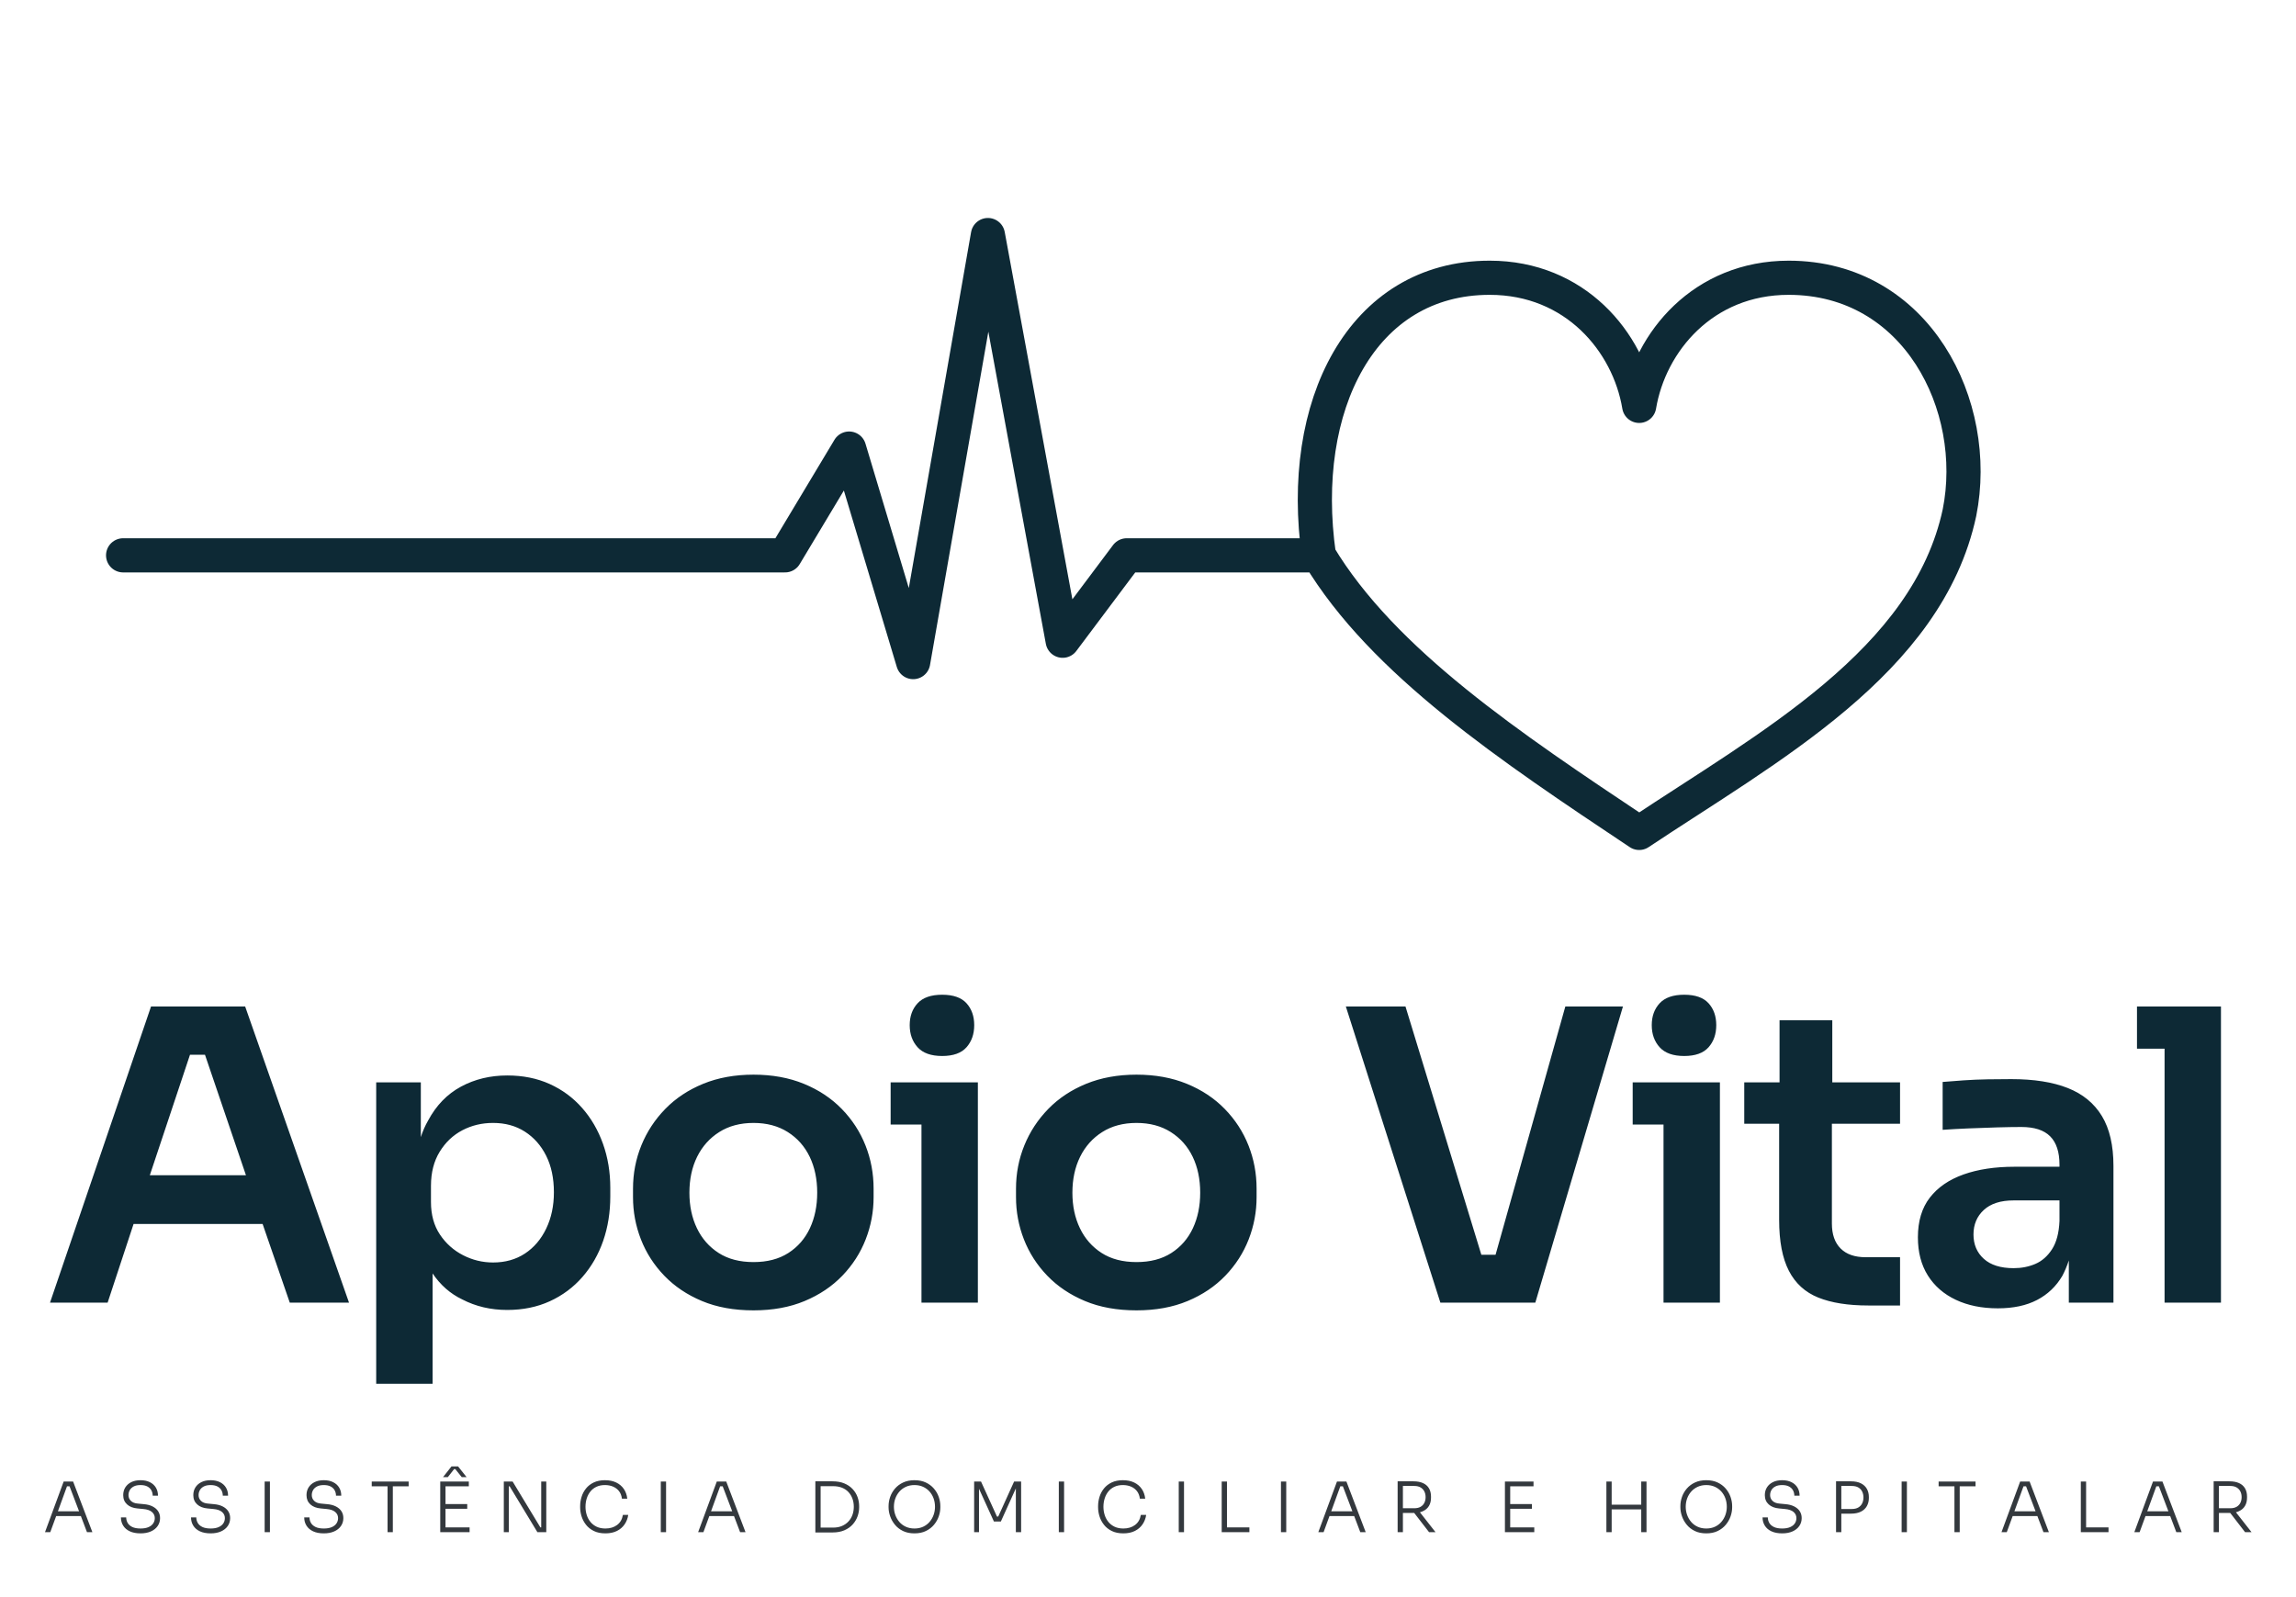
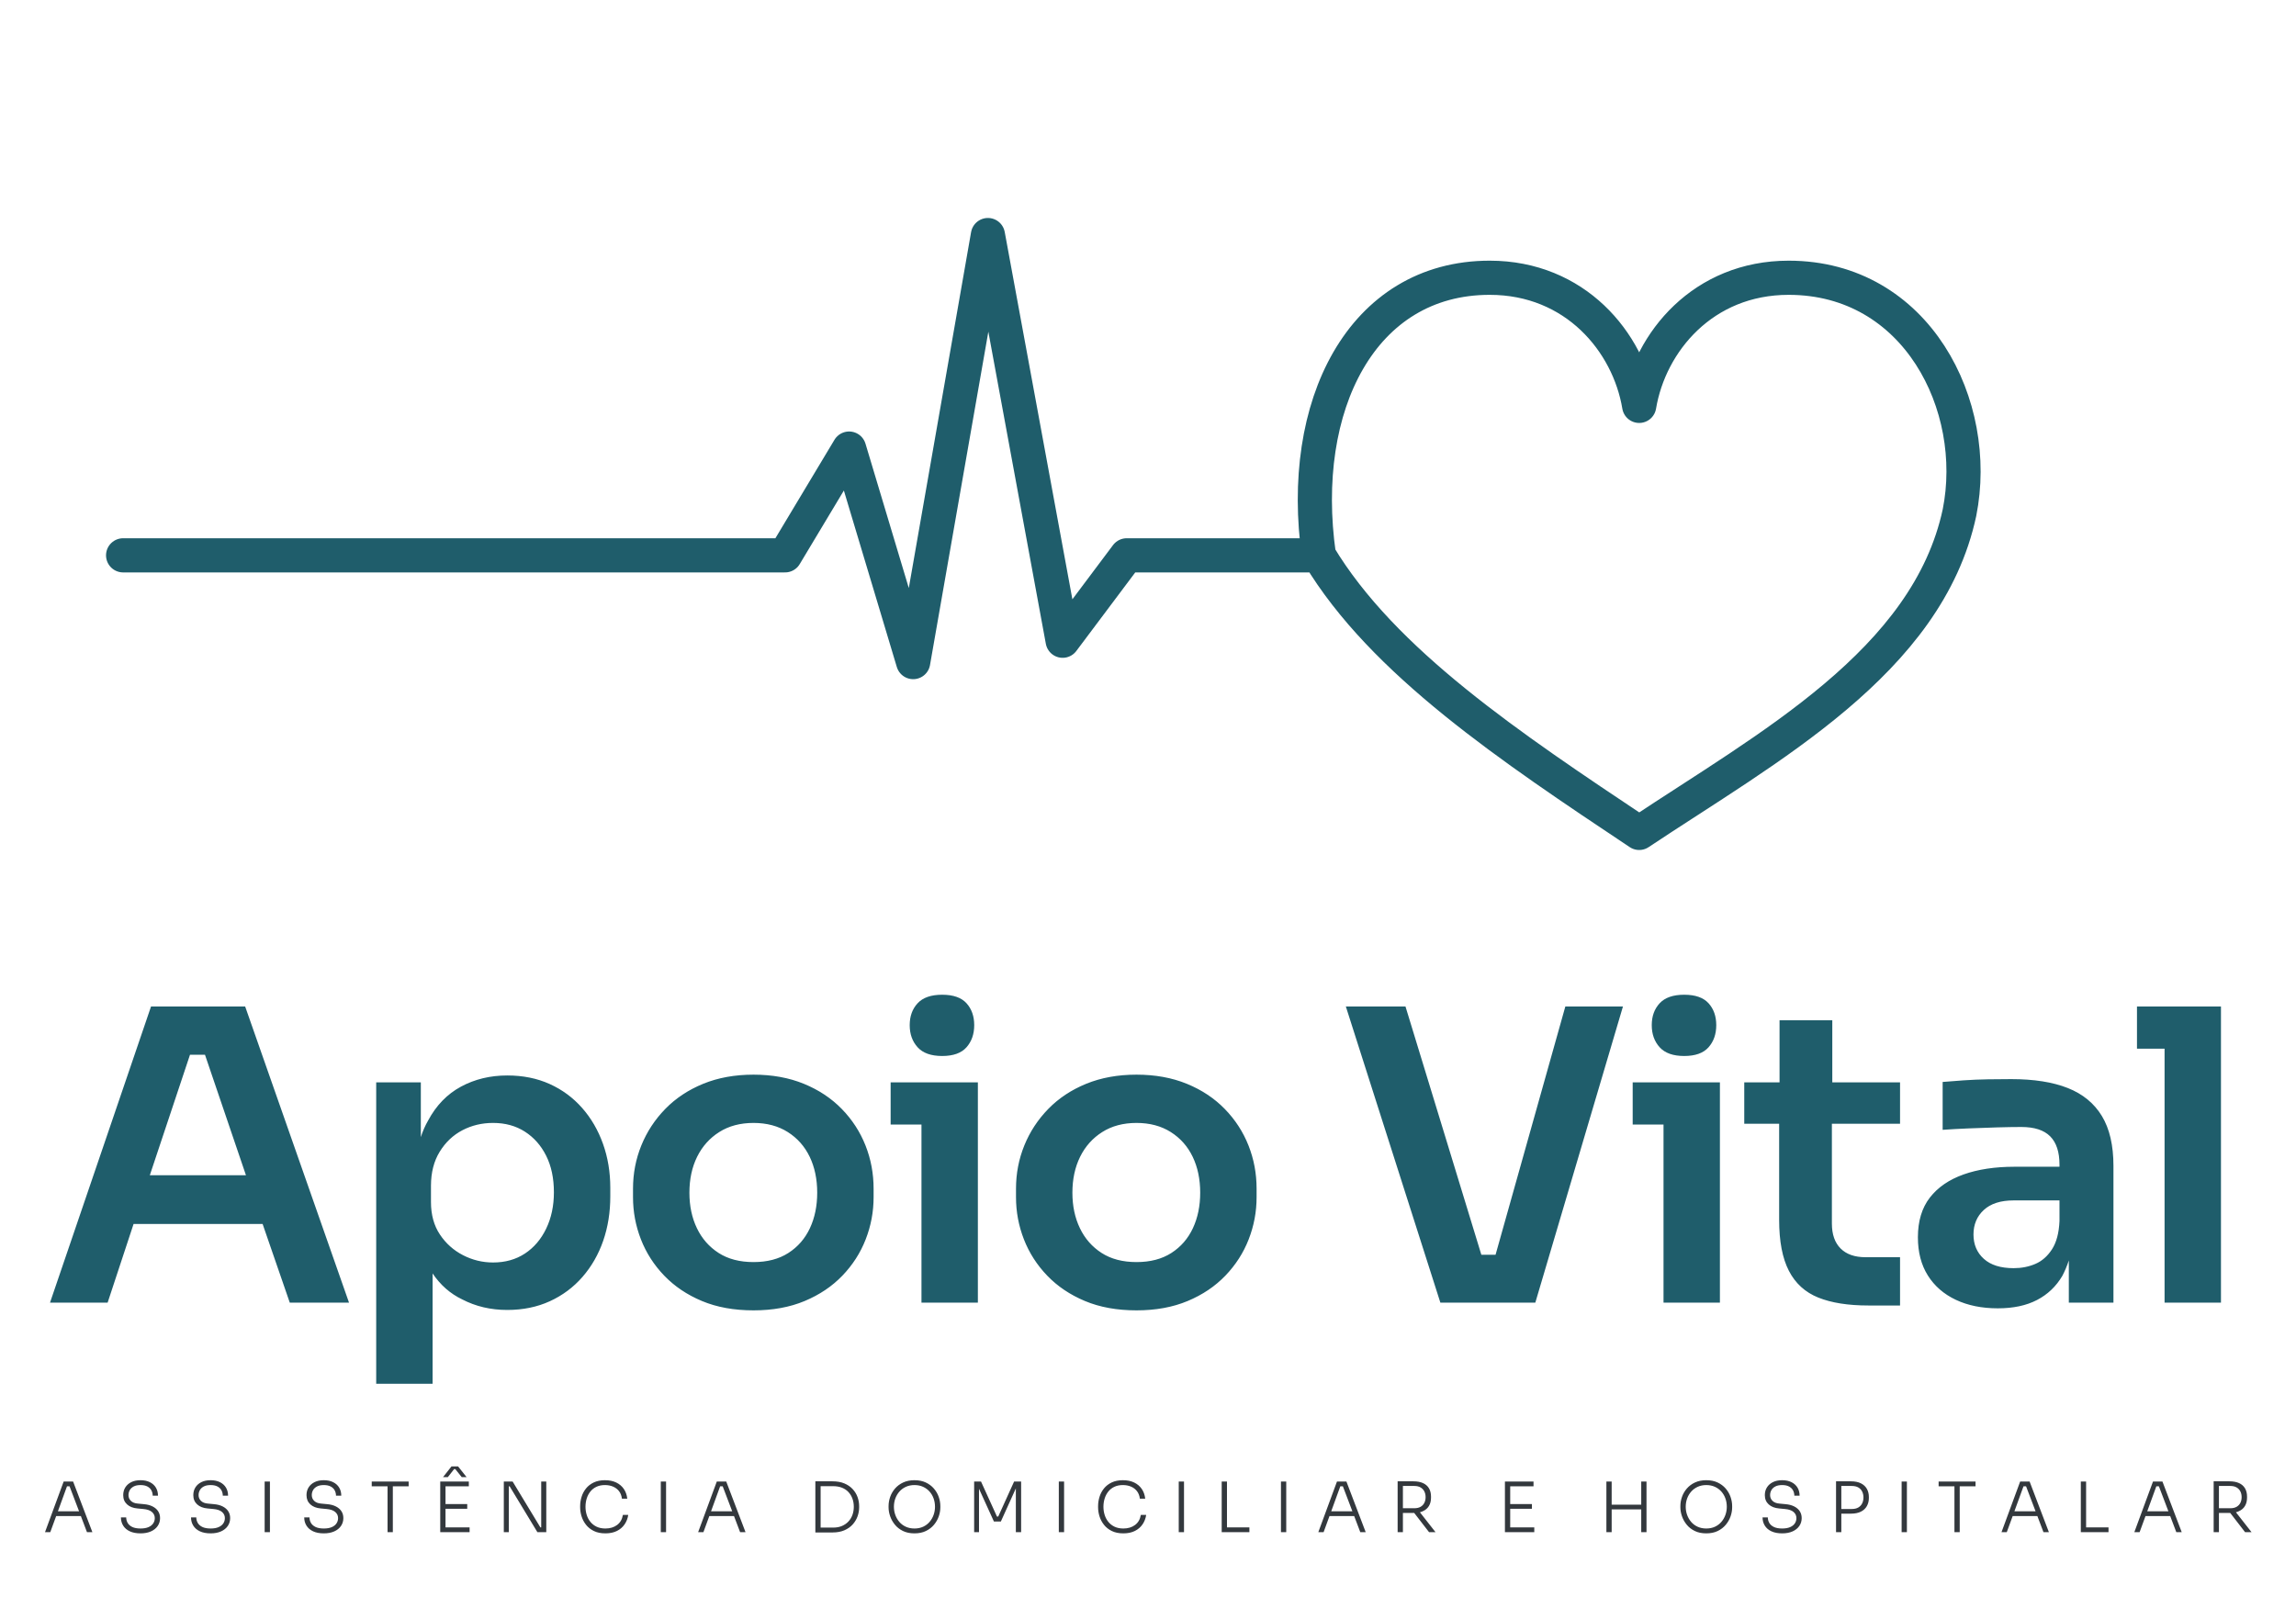
<svg xmlns="http://www.w3.org/2000/svg" viewBox="-4 -4 430.1 299.0" width="430" height="299">
-   <path transform="translate(11.062 0) scale(2.0)" d="M4 50 H58 L66 50 L72 40 L78 60 L85 20 L92 58 L98 50 H116 C114 36 120 24 132 24 C140 24 145 30 146 36 C147 30 152 24 160 24 C172 24 178 36 176 46 C173 60 158 68 146 76 C134 68 122 60 116 50" fill="none" stroke="#0D2935" stroke-width="3.2" stroke-linecap="round" stroke-linejoin="round" />
-   <path d="M5.368 240.0 24.292 184.52H41.924L61.38 240.0H50.284L45.192 225.256H21.024L16.16 240.0ZM42.076 216.136 34.4 193.564H31.588L24.064 216.136Z M66.472 255.2V198.732H74.832V208.992Q75.364 207.32 76.2 205.876Q78.48 201.62 82.356 199.53Q86.232 197.44 91.02 197.44Q95.428 197.44 98.962 199.036Q102.496 200.632 105.042 203.52Q107.588 206.408 108.956 210.246Q110.324 214.084 110.324 218.492V220.088Q110.324 224.572 108.994 228.41Q107.664 232.248 105.118 235.174Q102.572 238.1 99.0 239.734Q95.428 241.368 91.02 241.368Q86.384 241.368 82.584 239.392Q79.24 237.796 77.036 234.528V255.2ZM88.36 232.476Q91.78 232.476 94.326 230.804Q96.872 229.132 98.316 226.13Q99.76 223.128 99.76 219.328Q99.76 215.376 98.316 212.488Q96.872 209.6 94.326 207.966Q91.78 206.332 88.36 206.332Q85.244 206.332 82.622 207.7Q80.0 209.068 78.366 211.728Q76.732 214.388 76.732 218.112V221.152Q76.732 224.724 78.404 227.232Q80.076 229.74 82.736 231.108Q85.396 232.476 88.36 232.476Z M137.152 241.444Q131.68 241.444 127.5 239.696Q123.32 237.948 120.432 234.946Q117.544 231.944 116.062 228.144Q114.58 224.344 114.58 220.24V218.644Q114.58 214.388 116.138 210.55Q117.696 206.712 120.622 203.71Q123.548 200.708 127.728 198.998Q131.908 197.288 137.152 197.288Q142.396 197.288 146.576 198.998Q150.756 200.708 153.682 203.71Q156.608 206.712 158.128 210.55Q159.648 214.388 159.648 218.644V220.24Q159.648 224.344 158.166 228.144Q156.684 231.944 153.796 234.946Q150.908 237.948 146.728 239.696Q142.548 241.444 137.152 241.444ZM137.152 232.4Q141.028 232.4 143.688 230.69Q146.348 228.98 147.716 226.054Q149.084 223.128 149.084 219.404Q149.084 215.604 147.678 212.678Q146.272 209.752 143.574 208.042Q140.876 206.332 137.152 206.332Q133.428 206.332 130.73 208.042Q128.032 209.752 126.588 212.678Q125.144 215.604 125.144 219.404Q125.144 223.128 126.55 226.054Q127.956 228.98 130.616 230.69Q133.276 232.4 137.152 232.4Z M168.616 240.0V206.636H162.84V198.732H179.18V240.0ZM172.492 193.792Q169.376 193.792 167.894 192.158Q166.412 190.524 166.412 188.016Q166.412 185.508 167.894 183.912Q169.376 182.316 172.492 182.316Q175.608 182.316 177.052 183.912Q178.496 185.508 178.496 188.016Q178.496 190.524 177.052 192.158Q175.608 193.792 172.492 193.792Z M208.896 241.444Q203.424 241.444 199.244 239.696Q195.064 237.948 192.176 234.946Q189.288 231.944 187.806 228.144Q186.324 224.344 186.324 220.24V218.644Q186.324 214.388 187.882 210.55Q189.44 206.712 192.366 203.71Q195.292 200.708 199.472 198.998Q203.652 197.288 208.896 197.288Q214.14 197.288 218.32 198.998Q222.5 200.708 225.426 203.71Q228.352 206.712 229.872 210.55Q231.392 214.388 231.392 218.644V220.24Q231.392 224.344 229.91 228.144Q228.428 231.944 225.54 234.946Q222.652 237.948 218.472 239.696Q214.292 241.444 208.896 241.444ZM208.896 232.4Q212.772 232.4 215.432 230.69Q218.092 228.98 219.46 226.054Q220.828 223.128 220.828 219.404Q220.828 215.604 219.422 212.678Q218.016 209.752 215.318 208.042Q212.62 206.332 208.896 206.332Q205.172 206.332 202.474 208.042Q199.776 209.752 198.332 212.678Q196.888 215.604 196.888 219.404Q196.888 223.128 198.294 226.054Q199.7 228.98 202.36 230.69Q205.02 232.4 208.896 232.4Z M265.82 240.0 248.112 184.52H259.284L273.496 231.032H276.156L289.228 184.52H300.02L283.604 240.0Z M307.62 240.0V206.636H301.844V198.732H318.184V240.0ZM311.496 193.792Q308.38 193.792 306.898 192.158Q305.416 190.524 305.416 188.016Q305.416 185.508 306.898 183.912Q308.38 182.316 311.496 182.316Q314.612 182.316 316.056 183.912Q317.5 185.508 317.5 188.016Q317.5 190.524 316.056 192.158Q314.612 193.792 311.496 193.792Z M346 240.532Q340.3 240.532 336.614 239.05Q332.928 237.568 331.104 234.034Q329.28 230.5 329.28 224.496V206.484H322.744V198.732H329.356V187.104H339.236V198.732H351.928V206.484H339.16V225.18Q339.16 228.22 340.794 229.854Q342.428 231.488 345.468 231.488H351.928V240.532Z M383.544 240.0V232.096Q383.012 233.692 382.328 234.984Q380.58 237.948 377.578 239.506Q374.576 241.064 370.244 241.064Q365.76 241.064 362.378 239.468Q358.996 237.872 357.134 234.908Q355.272 231.944 355.272 227.764Q355.272 223.204 357.514 220.316Q359.756 217.428 363.822 215.984Q367.888 214.54 373.36 214.54H381.796V214.16Q381.796 210.588 380.048 208.84Q378.3 207.092 374.652 207.092Q372.752 207.092 370.092 207.168Q367.432 207.244 364.734 207.358Q362.036 207.472 359.908 207.624V198.656Q361.656 198.504 363.86 198.352Q366.064 198.2 368.382 198.162Q370.7 198.124 372.752 198.124Q379.136 198.124 383.354 199.796Q387.572 201.468 389.738 205.04Q391.904 208.612 391.904 214.388V240.0ZM381.796 220.848H373.208Q369.56 220.848 367.622 222.634Q365.684 224.42 365.684 227.232Q365.684 230.044 367.622 231.792Q369.56 233.54 373.208 233.54Q375.412 233.54 377.274 232.742Q379.136 231.944 380.39 230.006Q381.644 228.068 381.796 224.724Z M401.48 240.0V192.424H396.312V184.52H412.044V240.0Z" fill="#0D2935" />
+   <path transform="translate(11.062 0) scale(2.0)" d="M4 50 H58 L66 50 L72 40 L78 60 L85 20 L92 58 L98 50 H116 C114 36 120 24 132 24 C140 24 145 30 146 36 C147 30 152 24 160 24 C172 24 178 36 176 46 C173 60 158 68 146 76 C134 68 122 60 116 50" fill="none" stroke="#1F5D6B" stroke-width="3.2" stroke-linecap="round" stroke-linejoin="round" />
+   <path d="M5.368 240.0 24.292 184.52H41.924L61.38 240.0H50.284L45.192 225.256H21.024L16.16 240.0ZM42.076 216.136 34.4 193.564H31.588L24.064 216.136Z M66.472 255.2V198.732H74.832V208.992Q75.364 207.32 76.2 205.876Q78.48 201.62 82.356 199.53Q86.232 197.44 91.02 197.44Q95.428 197.44 98.962 199.036Q102.496 200.632 105.042 203.52Q107.588 206.408 108.956 210.246Q110.324 214.084 110.324 218.492V220.088Q110.324 224.572 108.994 228.41Q107.664 232.248 105.118 235.174Q102.572 238.1 99.0 239.734Q95.428 241.368 91.02 241.368Q86.384 241.368 82.584 239.392Q79.24 237.796 77.036 234.528V255.2ZM88.36 232.476Q91.78 232.476 94.326 230.804Q96.872 229.132 98.316 226.13Q99.76 223.128 99.76 219.328Q99.76 215.376 98.316 212.488Q96.872 209.6 94.326 207.966Q91.78 206.332 88.36 206.332Q85.244 206.332 82.622 207.7Q80.0 209.068 78.366 211.728Q76.732 214.388 76.732 218.112V221.152Q76.732 224.724 78.404 227.232Q80.076 229.74 82.736 231.108Q85.396 232.476 88.36 232.476Z M137.152 241.444Q131.68 241.444 127.5 239.696Q123.32 237.948 120.432 234.946Q117.544 231.944 116.062 228.144Q114.58 224.344 114.58 220.24V218.644Q114.58 214.388 116.138 210.55Q117.696 206.712 120.622 203.71Q123.548 200.708 127.728 198.998Q131.908 197.288 137.152 197.288Q142.396 197.288 146.576 198.998Q150.756 200.708 153.682 203.71Q156.608 206.712 158.128 210.55Q159.648 214.388 159.648 218.644V220.24Q159.648 224.344 158.166 228.144Q156.684 231.944 153.796 234.946Q150.908 237.948 146.728 239.696Q142.548 241.444 137.152 241.444ZM137.152 232.4Q141.028 232.4 143.688 230.69Q146.348 228.98 147.716 226.054Q149.084 223.128 149.084 219.404Q149.084 215.604 147.678 212.678Q146.272 209.752 143.574 208.042Q140.876 206.332 137.152 206.332Q133.428 206.332 130.73 208.042Q128.032 209.752 126.588 212.678Q125.144 215.604 125.144 219.404Q125.144 223.128 126.55 226.054Q127.956 228.98 130.616 230.69Q133.276 232.4 137.152 232.4Z M168.616 240.0V206.636H162.84V198.732H179.18V240.0ZM172.492 193.792Q169.376 193.792 167.894 192.158Q166.412 190.524 166.412 188.016Q166.412 185.508 167.894 183.912Q169.376 182.316 172.492 182.316Q175.608 182.316 177.052 183.912Q178.496 185.508 178.496 188.016Q178.496 190.524 177.052 192.158Q175.608 193.792 172.492 193.792Z M208.896 241.444Q203.424 241.444 199.244 239.696Q195.064 237.948 192.176 234.946Q189.288 231.944 187.806 228.144Q186.324 224.344 186.324 220.24V218.644Q186.324 214.388 187.882 210.55Q189.44 206.712 192.366 203.71Q195.292 200.708 199.472 198.998Q203.652 197.288 208.896 197.288Q214.14 197.288 218.32 198.998Q222.5 200.708 225.426 203.71Q228.352 206.712 229.872 210.55Q231.392 214.388 231.392 218.644V220.24Q231.392 224.344 229.91 228.144Q228.428 231.944 225.54 234.946Q222.652 237.948 218.472 239.696Q214.292 241.444 208.896 241.444ZM208.896 232.4Q212.772 232.4 215.432 230.69Q218.092 228.98 219.46 226.054Q220.828 223.128 220.828 219.404Q220.828 215.604 219.422 212.678Q218.016 209.752 215.318 208.042Q212.62 206.332 208.896 206.332Q205.172 206.332 202.474 208.042Q199.776 209.752 198.332 212.678Q196.888 215.604 196.888 219.404Q196.888 223.128 198.294 226.054Q199.7 228.98 202.36 230.69Q205.02 232.4 208.896 232.4Z M265.82 240.0 248.112 184.52H259.284L273.496 231.032H276.156L289.228 184.52H300.02L283.604 240.0Z M307.62 240.0V206.636H301.844V198.732H318.184V240.0ZM311.496 193.792Q308.38 193.792 306.898 192.158Q305.416 190.524 305.416 188.016Q305.416 185.508 306.898 183.912Q308.38 182.316 311.496 182.316Q314.612 182.316 316.056 183.912Q317.5 185.508 317.5 188.016Q317.5 190.524 316.056 192.158Q314.612 193.792 311.496 193.792Z M346 240.532Q340.3 240.532 336.614 239.05Q332.928 237.568 331.104 234.034Q329.28 230.5 329.28 224.496V206.484H322.744V198.732H329.356V187.104H339.236V198.732H351.928V206.484H339.16V225.18Q339.16 228.22 340.794 229.854Q342.428 231.488 345.468 231.488H351.928V240.532Z M383.544 240.0V232.096Q383.012 233.692 382.328 234.984Q380.58 237.948 377.578 239.506Q374.576 241.064 370.244 241.064Q365.76 241.064 362.378 239.468Q358.996 237.872 357.134 234.908Q355.272 231.944 355.272 227.764Q355.272 223.204 357.514 220.316Q359.756 217.428 363.822 215.984Q367.888 214.54 373.36 214.54H381.796V214.16Q381.796 210.588 380.048 208.84Q378.3 207.092 374.652 207.092Q372.752 207.092 370.092 207.168Q367.432 207.244 364.734 207.358Q362.036 207.472 359.908 207.624V198.656Q361.656 198.504 363.86 198.352Q366.064 198.2 368.382 198.162Q370.7 198.124 372.752 198.124Q379.136 198.124 383.354 199.796Q387.572 201.468 389.738 205.04Q391.904 208.612 391.904 214.388V240.0ZM381.796 220.848H373.208Q369.56 220.848 367.622 222.634Q365.684 224.42 365.684 227.232Q365.684 230.044 367.622 231.792Q369.56 233.54 373.208 233.54Q375.412 233.54 377.274 232.742Q379.136 231.944 380.39 230.006Q381.644 228.068 381.796 224.724Z M401.48 240.0V192.424H396.312V184.52H412.044V240.0Z" fill="#1F5D6B" />
  <path d="M4.429 283.0 7.926 273.51H9.694L13.308 283.0H12.294L11.15 279.984H6.522L5.417 283.0ZM10.812 279.087 9.031 274.407H8.55L6.847 279.087Z M22.331 283.221Q21.135 283.221 20.316 282.837Q19.497 282.454 19.074 281.772Q18.652 281.089 18.652 280.231H19.64Q19.64 280.777 19.906 281.251Q20.173 281.726 20.764 282.019Q21.356 282.311 22.331 282.311Q23.228 282.311 23.819 282.051Q24.411 281.791 24.703 281.349Q24.996 280.907 24.996 280.361Q24.996 279.672 24.456 279.211Q23.917 278.749 22.838 278.658L21.746 278.554Q20.524 278.45 19.802 277.793Q19.081 277.137 19.081 276.058Q19.081 275.239 19.471 274.615Q19.861 273.991 20.582 273.627Q21.304 273.263 22.318 273.263Q23.345 273.263 24.079 273.634Q24.814 274.004 25.204 274.654Q25.594 275.304 25.594 276.162H24.606Q24.606 275.642 24.372 275.187Q24.138 274.732 23.631 274.452Q23.124 274.173 22.318 274.173Q21.551 274.173 21.05 274.433Q20.55 274.693 20.309 275.122Q20.069 275.551 20.069 276.058Q20.069 276.695 20.524 277.137Q20.979 277.579 21.837 277.644L22.929 277.748Q23.891 277.826 24.573 278.171Q25.256 278.515 25.62 279.067Q25.984 279.62 25.984 280.361Q25.984 281.193 25.535 281.843Q25.087 282.493 24.268 282.857Q23.449 283.221 22.331 283.221Z M35.461 283.221Q34.265 283.221 33.446 282.837Q32.627 282.454 32.205 281.772Q31.782 281.089 31.782 280.231H32.77Q32.77 280.777 33.037 281.251Q33.303 281.726 33.895 282.019Q34.486 282.311 35.461 282.311Q36.358 282.311 36.95 282.051Q37.541 281.791 37.834 281.349Q38.126 280.907 38.126 280.361Q38.126 279.672 37.587 279.211Q37.047 278.749 35.968 278.658L34.876 278.554Q33.654 278.45 32.933 277.793Q32.211 277.137 32.211 276.058Q32.211 275.239 32.601 274.615Q32.991 273.991 33.713 273.627Q34.434 273.263 35.448 273.263Q36.475 273.263 37.21 273.634Q37.944 274.004 38.334 274.654Q38.724 275.304 38.724 276.162H37.736Q37.736 275.642 37.502 275.187Q37.268 274.732 36.761 274.452Q36.254 274.173 35.448 274.173Q34.681 274.173 34.181 274.433Q33.68 274.693 33.44 275.122Q33.199 275.551 33.199 276.058Q33.199 276.695 33.654 277.137Q34.109 277.579 34.967 277.644L36.059 277.748Q37.021 277.826 37.704 278.171Q38.386 278.515 38.75 279.067Q39.114 279.62 39.114 280.361Q39.114 281.193 38.666 281.843Q38.217 282.493 37.398 282.857Q36.579 283.221 35.461 283.221Z M45.576 283.0V273.51H46.564V283.0Z M56.666 283.221Q55.47 283.221 54.651 282.837Q53.832 282.454 53.409 281.772Q52.987 281.089 52.987 280.231H53.975Q53.975 280.777 54.241 281.251Q54.508 281.726 55.099 282.019Q55.691 282.311 56.666 282.311Q57.563 282.311 58.154 282.051Q58.746 281.791 59.038 281.349Q59.331 280.907 59.331 280.361Q59.331 279.672 58.791 279.211Q58.252 278.749 57.173 278.658L56.081 278.554Q54.859 278.45 54.137 277.793Q53.416 277.137 53.416 276.058Q53.416 275.239 53.806 274.615Q54.196 273.991 54.917 273.627Q55.639 273.263 56.653 273.263Q57.68 273.263 58.414 273.634Q59.149 274.004 59.539 274.654Q59.929 275.304 59.929 276.162H58.941Q58.941 275.642 58.707 275.187Q58.473 274.732 57.966 274.452Q57.459 274.173 56.653 274.173Q55.886 274.173 55.385 274.433Q54.885 274.693 54.644 275.122Q54.404 275.551 54.404 276.058Q54.404 276.695 54.859 277.137Q55.314 277.579 56.172 277.644L57.264 277.748Q58.226 277.826 58.908 278.171Q59.591 278.515 59.955 279.067Q60.319 279.62 60.319 280.361Q60.319 281.193 59.87 281.843Q59.422 282.493 58.603 282.857Q57.784 283.221 56.666 283.221Z M68.6 283.0V274.407H65.636V273.51H72.552V274.407H69.588V283.0Z M78.468 283.0V273.51H83.824V274.407H79.456V277.735H83.525V278.619H79.456V282.103H83.967V283.0ZM78.988 272.691 80.574 270.676H81.809L83.408 272.691H82.498L81.289 271.183H81.068L79.885 272.691Z M90.377 283.0V273.51H92.028L97.228 282.103H97.384V273.51H98.333V283.0H96.669L91.469 274.407H91.313V283.0Z M109.409 283.221Q108.135 283.221 107.232 282.773Q106.328 282.324 105.763 281.596Q105.197 280.868 104.937 280.017Q104.677 279.165 104.677 278.359V278.112Q104.677 277.241 104.944 276.376Q105.21 275.512 105.776 274.81Q106.341 274.108 107.225 273.685Q108.109 273.263 109.318 273.263Q110.54 273.263 111.431 273.692Q112.321 274.121 112.854 274.894Q113.387 275.668 113.504 276.721H112.503Q112.399 275.876 111.957 275.31Q111.515 274.745 110.833 274.459Q110.15 274.173 109.318 274.173Q108.421 274.173 107.739 274.491Q107.056 274.81 106.601 275.375Q106.146 275.941 105.912 276.675Q105.678 277.41 105.678 278.242Q105.678 279.035 105.906 279.763Q106.133 280.491 106.601 281.07Q107.069 281.648 107.771 281.98Q108.473 282.311 109.409 282.311Q110.709 282.311 111.593 281.654Q112.477 280.998 112.685 279.763H113.686Q113.543 280.738 113.01 281.524Q112.477 282.311 111.574 282.766Q110.67 283.221 109.409 283.221Z M119.784 283.0V273.51H120.772V283.0Z M126.778 283.0 130.275 273.51H132.043L135.657 283.0H134.643L133.499 279.984H128.871L127.766 283.0ZM133.161 279.087 131.38 274.407H130.899L129.196 279.087Z M148.737 283.052V273.471H151.948Q153.222 273.471 154.158 273.861Q155.094 274.251 155.718 274.92Q156.342 275.59 156.641 276.422Q156.94 277.254 156.94 278.112V278.359Q156.94 279.204 156.641 280.036Q156.342 280.868 155.731 281.55Q155.12 282.233 154.177 282.643Q153.235 283.052 151.948 283.052ZM149.725 274.381V282.142H152.052Q153.014 282.142 153.735 281.83Q154.457 281.518 154.951 280.978Q155.445 280.439 155.692 279.737Q155.939 279.035 155.939 278.242Q155.939 277.423 155.685 276.721Q155.432 276.019 154.938 275.486Q154.444 274.953 153.722 274.667Q153.001 274.381 152.052 274.381Z M167.301 283.221Q166.066 283.221 165.156 282.779Q164.246 282.337 163.648 281.609Q163.05 280.881 162.751 280.023Q162.452 279.165 162.452 278.346V278.112Q162.452 277.241 162.758 276.376Q163.063 275.512 163.674 274.81Q164.285 274.108 165.195 273.685Q166.105 273.263 167.301 273.263Q168.51 273.263 169.414 273.685Q170.317 274.108 170.928 274.81Q171.539 275.512 171.845 276.376Q172.15 277.241 172.15 278.112V278.359Q172.15 279.178 171.858 280.029Q171.565 280.881 170.961 281.609Q170.356 282.337 169.446 282.779Q168.536 283.221 167.301 283.221ZM167.301 282.311Q168.211 282.311 168.926 281.98Q169.641 281.648 170.135 281.07Q170.629 280.491 170.889 279.763Q171.149 279.035 171.149 278.242Q171.149 277.41 170.889 276.682Q170.629 275.954 170.129 275.389Q169.628 274.823 168.913 274.498Q168.198 274.173 167.301 274.173Q166.417 274.173 165.702 274.498Q164.987 274.823 164.487 275.389Q163.986 275.954 163.72 276.682Q163.453 277.41 163.453 278.242Q163.453 279.035 163.713 279.763Q163.973 280.491 164.467 281.07Q164.961 281.648 165.683 281.98Q166.404 282.311 167.301 282.311Z M178.482 283.0V273.51H179.769L182.759 280.075H182.993L185.97 273.51H187.283V283.0H186.295V274.797L183.487 280.998H182.187L179.392 274.862V283.0Z M194.343 283.0V273.51H195.331V283.0Z M206.433 283.221Q205.159 283.221 204.256 282.773Q203.352 282.324 202.787 281.596Q202.221 280.868 201.961 280.017Q201.701 279.165 201.701 278.359V278.112Q201.701 277.241 201.968 276.376Q202.234 275.512 202.8 274.81Q203.365 274.108 204.249 273.685Q205.133 273.263 206.342 273.263Q207.564 273.263 208.455 273.692Q209.345 274.121 209.878 274.894Q210.411 275.668 210.528 276.721H209.527Q209.423 275.876 208.981 275.31Q208.539 274.745 207.857 274.459Q207.174 274.173 206.342 274.173Q205.445 274.173 204.763 274.491Q204.08 274.81 203.625 275.375Q203.17 275.941 202.936 276.675Q202.702 277.41 202.702 278.242Q202.702 279.035 202.93 279.763Q203.157 280.491 203.625 281.07Q204.093 281.648 204.795 281.98Q205.497 282.311 206.433 282.311Q207.733 282.311 208.617 281.654Q209.501 280.998 209.709 279.763H210.71Q210.567 280.738 210.034 281.524Q209.501 282.311 208.598 282.766Q207.694 283.221 206.433 283.221Z M216.808 283.0V273.51H217.796V283.0Z M224.856 283.0V273.51H225.844V282.103H230.043V283.0Z M235.958 283.0V273.51H236.946V283.0Z M242.953 283.0 246.45 273.51H248.218L251.832 283.0H250.818L249.674 279.984H245.046L243.941 283.0ZM249.336 279.087 247.555 274.407H247.074L245.371 279.087Z M257.813 283.0V273.471H260.777Q261.83 273.471 262.564 273.803Q263.299 274.134 263.682 274.778Q264.066 275.421 264.066 276.344V276.526Q264.066 277.449 263.676 278.092Q263.286 278.736 262.558 279.061Q262.298 279.191 261.986 279.269L264.911 283.0H263.702L260.92 279.399Q260.855 279.399 260.777 279.399H258.801V283.0ZM258.801 274.342V278.515H260.946Q261.648 278.515 262.116 278.242Q262.584 277.969 262.818 277.501Q263.052 277.033 263.052 276.435Q263.052 275.837 262.818 275.369Q262.584 274.901 262.116 274.621Q261.648 274.342 260.946 274.342Z M277.912 283.0V273.51H283.268V274.407H278.9V277.735H282.969V278.619H278.9V282.103H283.411V283.0Z M303.445 283.0V278.736H297.907V283.0H296.919V273.51H297.907V277.852H303.445V273.51H304.433V283.0Z M315.627 283.221Q314.392 283.221 313.482 282.779Q312.572 282.337 311.974 281.609Q311.376 280.881 311.077 280.023Q310.778 279.165 310.778 278.346V278.112Q310.778 277.241 311.083 276.376Q311.389 275.512 312 274.81Q312.611 274.108 313.521 273.685Q314.431 273.263 315.627 273.263Q316.836 273.263 317.739 273.685Q318.643 274.108 319.254 274.81Q319.865 275.512 320.17 276.376Q320.476 277.241 320.476 278.112V278.359Q320.476 279.178 320.183 280.029Q319.891 280.881 319.286 281.609Q318.682 282.337 317.772 282.779Q316.862 283.221 315.627 283.221ZM315.627 282.311Q316.537 282.311 317.252 281.98Q317.967 281.648 318.461 281.07Q318.955 280.491 319.215 279.763Q319.475 279.035 319.475 278.242Q319.475 277.41 319.215 276.682Q318.955 275.954 318.454 275.389Q317.954 274.823 317.239 274.498Q316.524 274.173 315.627 274.173Q314.743 274.173 314.028 274.498Q313.313 274.823 312.812 275.389Q312.312 275.954 312.045 276.682Q311.779 277.41 311.779 278.242Q311.779 279.035 312.039 279.763Q312.299 280.491 312.793 281.07Q313.287 281.648 314.008 281.98Q314.73 282.311 315.627 282.311Z M329.849 283.221Q328.653 283.221 327.834 282.837Q327.015 282.454 326.593 281.772Q326.17 281.089 326.17 280.231H327.158Q327.158 280.777 327.425 281.251Q327.691 281.726 328.283 282.019Q328.874 282.311 329.849 282.311Q330.746 282.311 331.338 282.051Q331.929 281.791 332.222 281.349Q332.514 280.907 332.514 280.361Q332.514 279.672 331.975 279.211Q331.435 278.749 330.356 278.658L329.264 278.554Q328.042 278.45 327.321 277.793Q326.599 277.137 326.599 276.058Q326.599 275.239 326.989 274.615Q327.379 273.991 328.101 273.627Q328.822 273.263 329.836 273.263Q330.863 273.263 331.598 273.634Q332.332 274.004 332.722 274.654Q333.112 275.304 333.112 276.162H332.124Q332.124 275.642 331.89 275.187Q331.656 274.732 331.149 274.452Q330.642 274.173 329.836 274.173Q329.069 274.173 328.569 274.433Q328.068 274.693 327.828 275.122Q327.587 275.551 327.587 276.058Q327.587 276.695 328.042 277.137Q328.497 277.579 329.355 277.644L330.447 277.748Q331.409 277.826 332.092 278.171Q332.774 278.515 333.138 279.067Q333.502 279.62 333.502 280.361Q333.502 281.193 333.054 281.843Q332.605 282.493 331.786 282.857Q330.967 283.221 329.849 283.221Z M339.938 283.0V273.471H342.707Q343.851 273.471 344.599 273.848Q345.346 274.225 345.717 274.888Q346.087 275.551 346.087 276.409V276.591Q346.087 277.436 345.717 278.106Q345.346 278.775 344.599 279.152Q343.851 279.529 342.707 279.529H340.926V283.0ZM340.926 274.342V278.658H342.876Q343.643 278.658 344.124 278.365Q344.605 278.073 344.839 277.586Q345.073 277.098 345.073 276.5Q345.073 275.889 344.839 275.401Q344.605 274.914 344.124 274.628Q343.643 274.342 342.876 274.342Z M352.224 283.0V273.51H353.212V283.0Z M362.117 283.0V274.407H359.153V273.51H366.069V274.407H363.105V283.0Z M370.932 283.0 374.429 273.51H376.197L379.811 283.0H378.797L377.653 279.984H373.025L371.92 283.0ZM377.315 279.087 375.534 274.407H375.053L373.35 279.087Z M385.792 283.0V273.51H386.78V282.103H390.979V283.0Z M395.815 283.0 399.312 273.51H401.08L404.694 283.0H403.68L402.536 279.984H397.908L396.803 283.0ZM402.198 279.087 400.417 274.407H399.936L398.233 279.087Z M410.675 283.0V273.471H413.639Q414.692 273.471 415.427 273.803Q416.161 274.134 416.545 274.778Q416.928 275.421 416.928 276.344V276.526Q416.928 277.449 416.538 278.092Q416.148 278.736 415.42 279.061Q415.16 279.191 414.848 279.269L417.773 283.0H416.564L413.782 279.399Q413.717 279.399 413.639 279.399H411.663V283.0ZM411.663 274.342V278.515H413.808Q414.51 278.515 414.978 278.242Q415.446 277.969 415.68 277.501Q415.914 277.033 415.914 276.435Q415.914 275.837 415.68 275.369Q415.446 274.901 414.978 274.621Q414.51 274.342 413.808 274.342Z" fill="#33383D" />
</svg>
